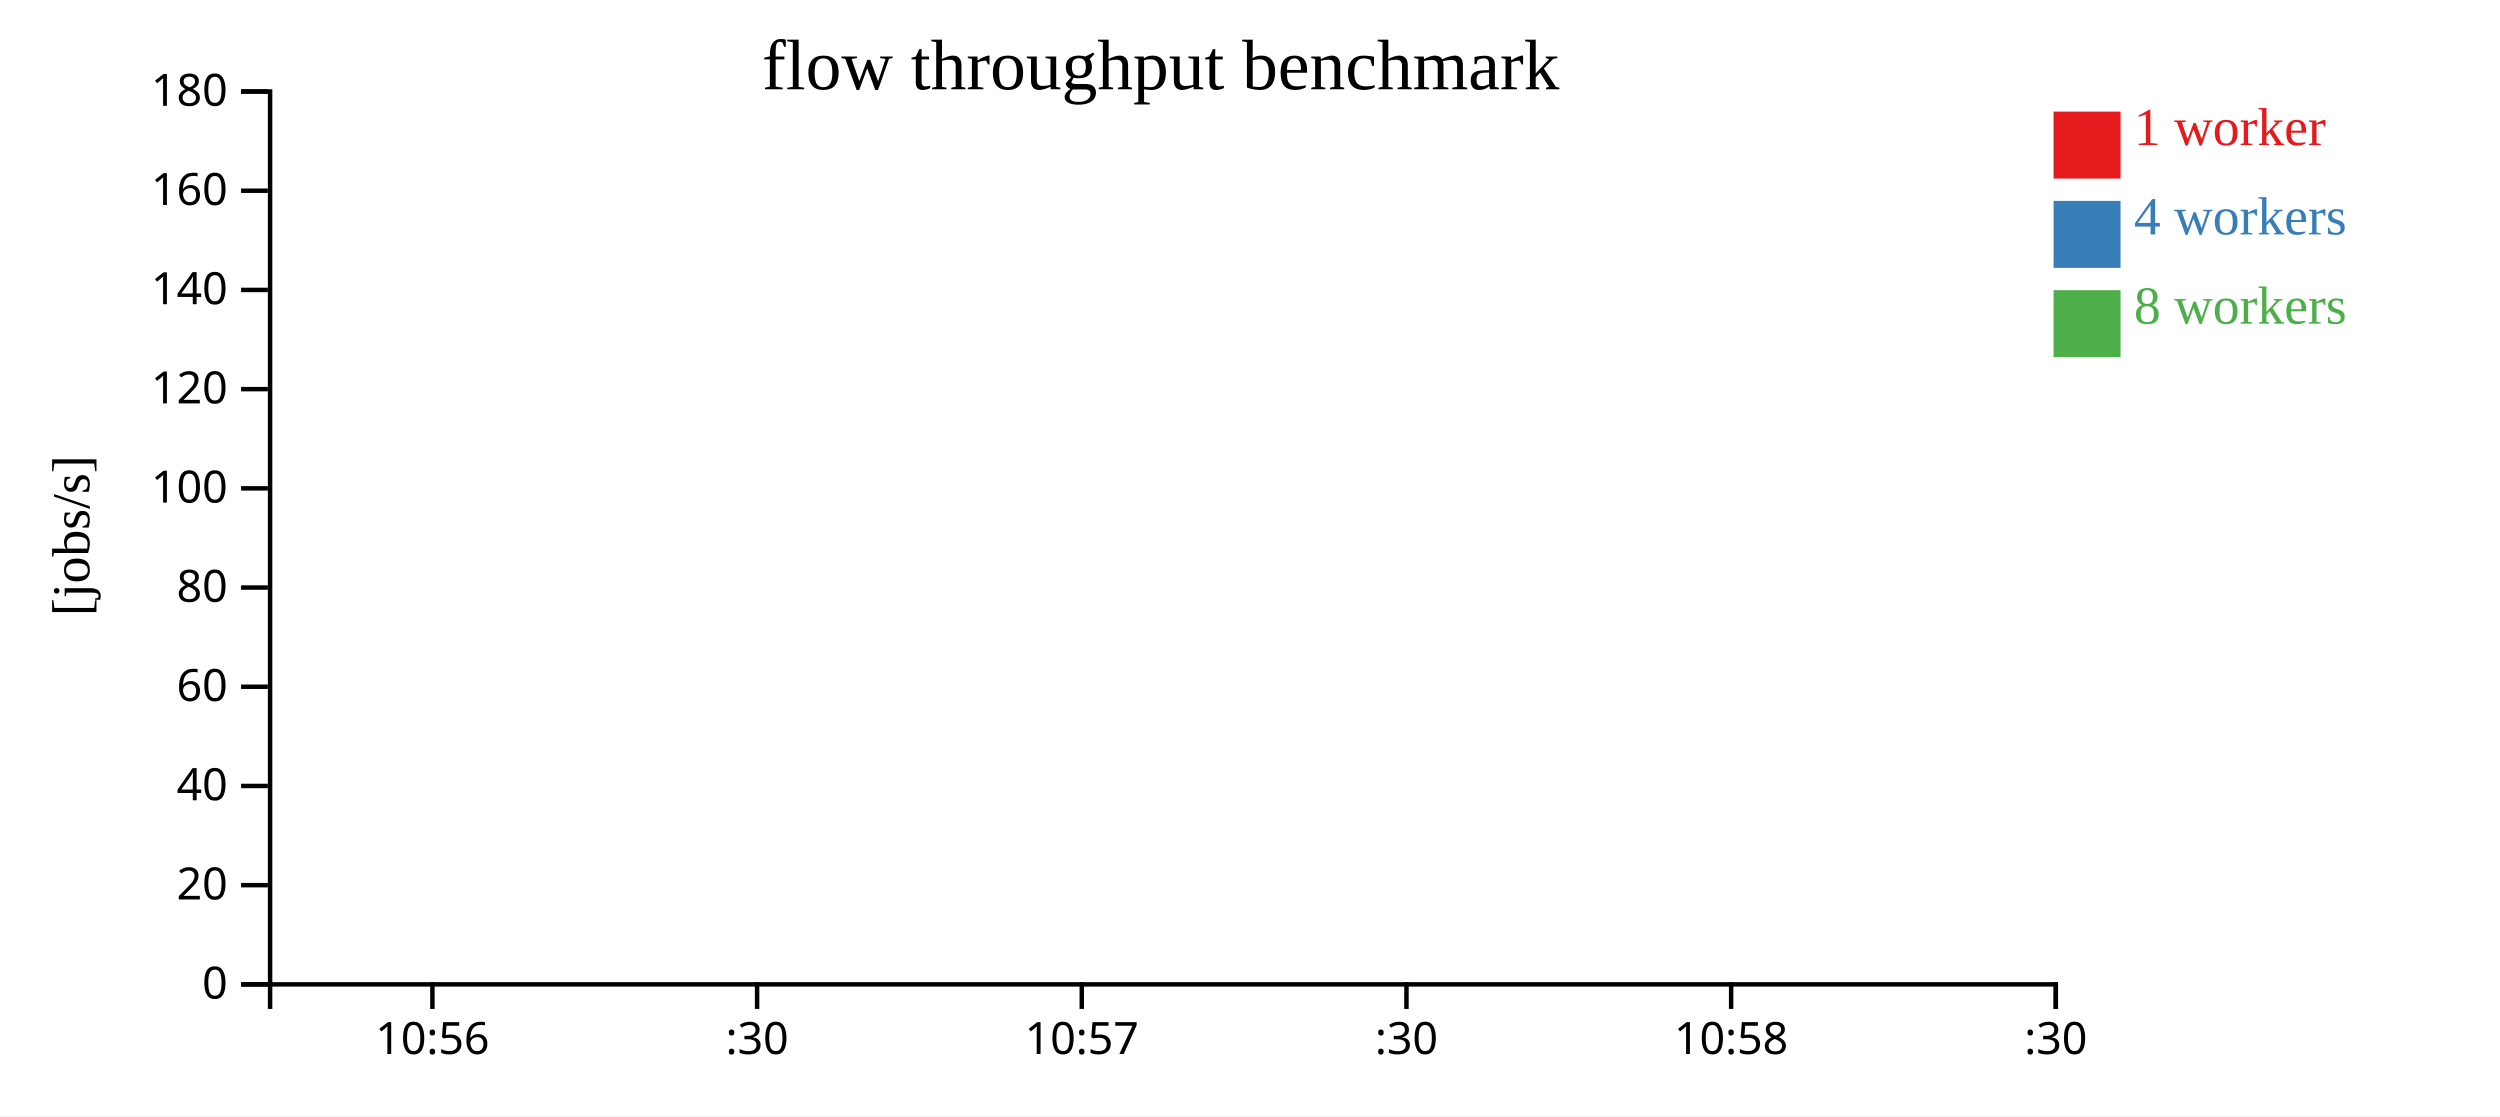
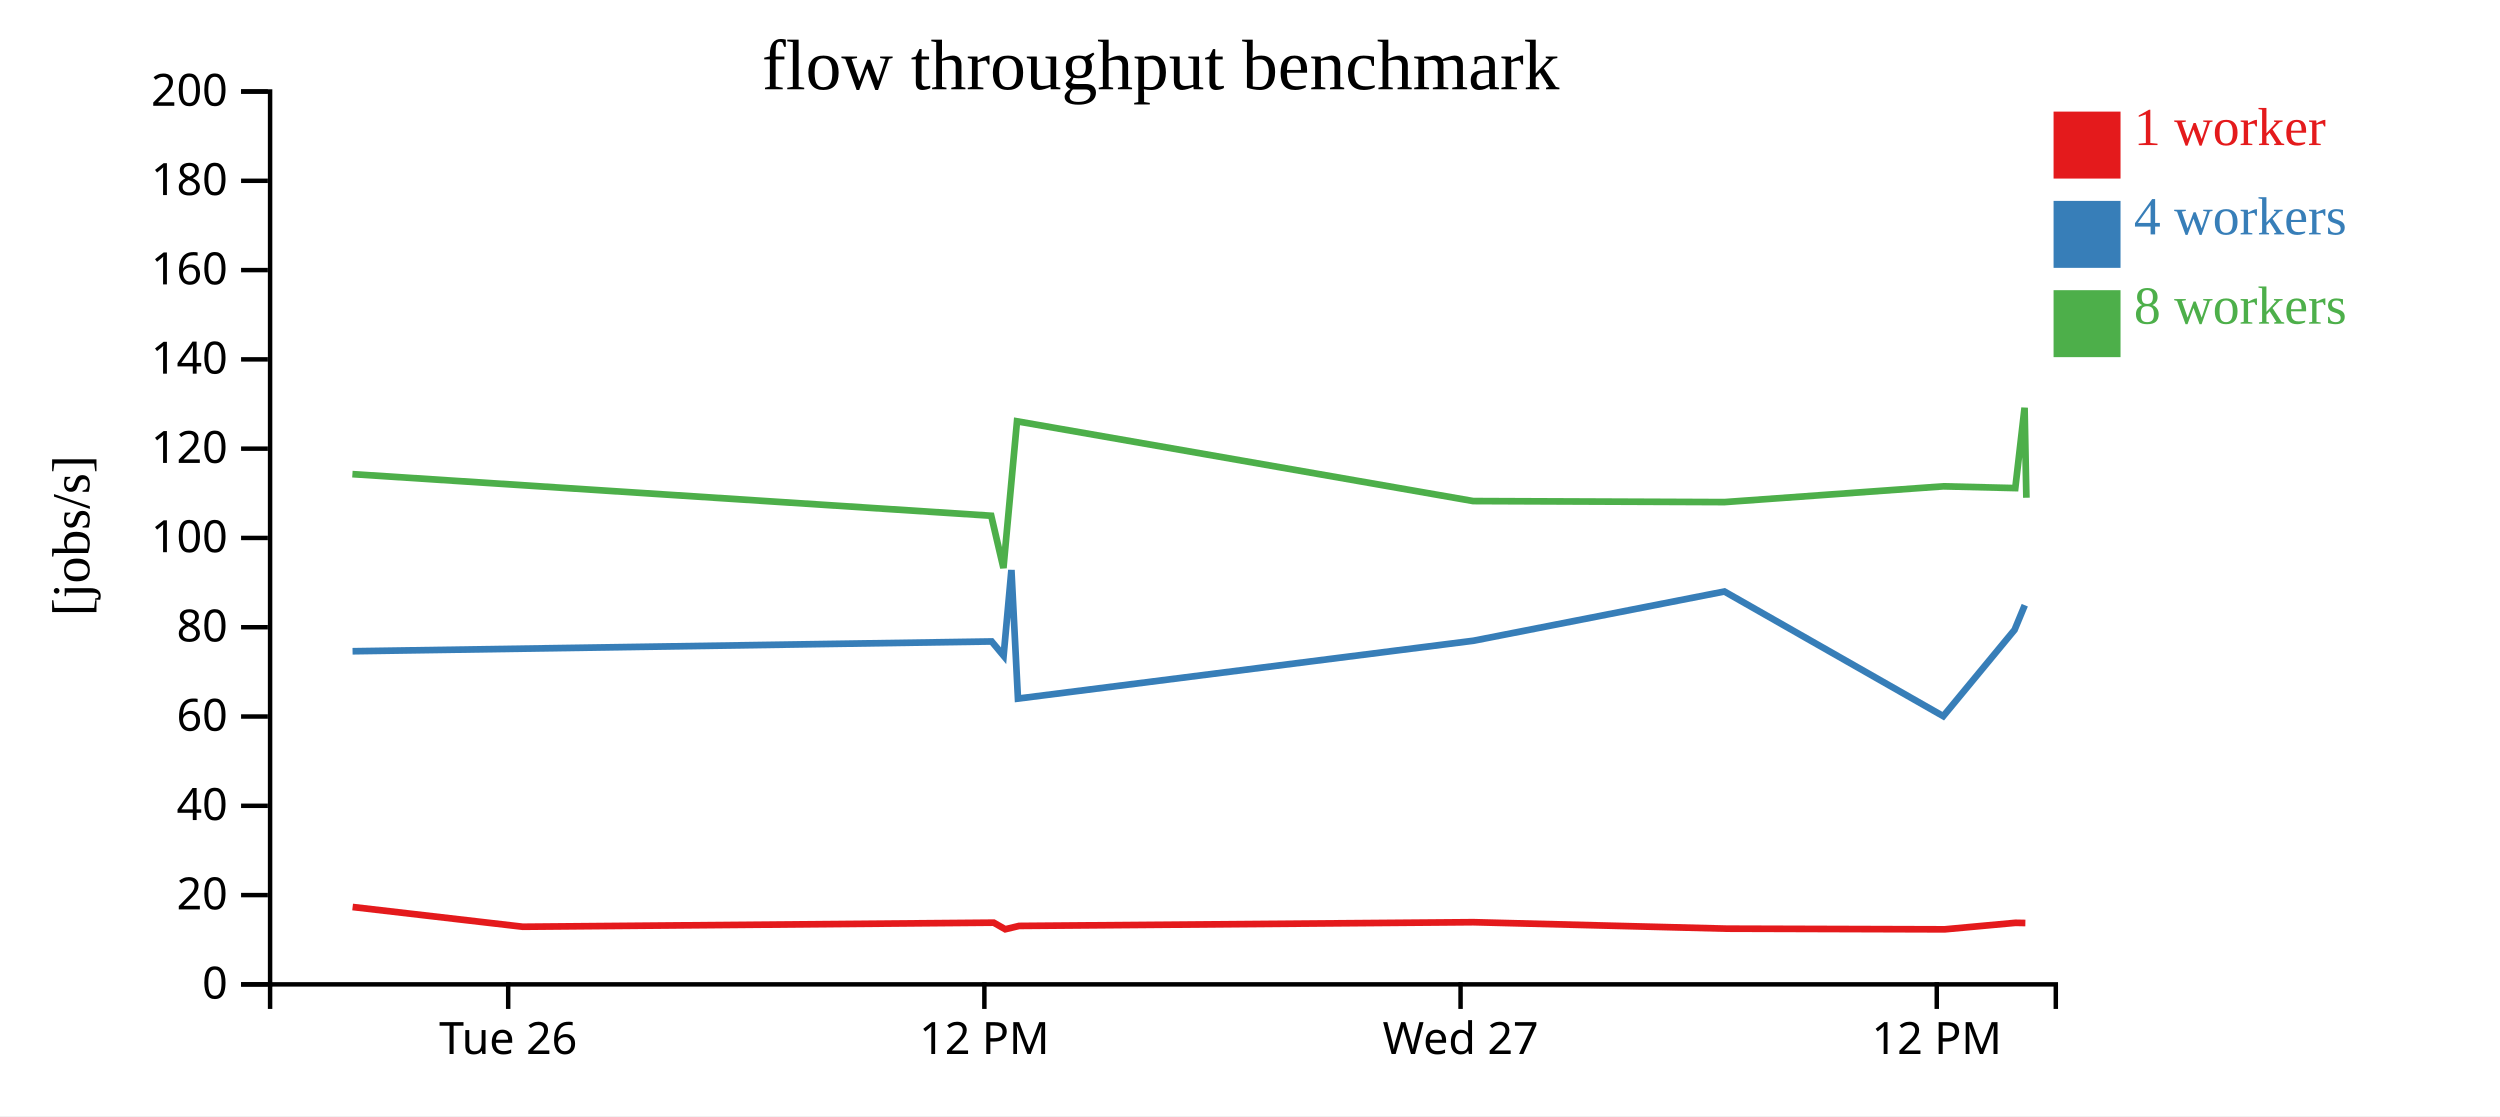
<svg xmlns="http://www.w3.org/2000/svg" width="560" height="250">
  <rect width="100%" height="100%" fill="white" />
  <g transform="translate(60,20)">
    <g transform="translate(0,200)" fill="none" font-size="10" font-family="sans-serif" text-anchor="middle">
      <path class="domain" stroke="currentColor" d="M0.5,6V0.5H400.5V6" />
-       <g class="tick" opacity="1" transform="translate(36.86364,0)">
+       <g class="tick" opacity="1" transform="translate(53.83333,0)">
        <line stroke="currentColor" y2="6" />
-         <text fill="currentColor" y="9" dy="0.71em">10:56</text>
+         <text fill="currentColor" y="9" dy="0.71em">Tue 26</text>
      </g>
-       <g class="tick" opacity="1" transform="translate(109.5909,0)">
+       <g class="tick" opacity="1" transform="translate(160.5,0)">
        <line stroke="currentColor" y2="6" />
-         <text fill="currentColor" y="9" dy="0.71em">:30</text>
+         <text fill="currentColor" y="9" dy="0.71em">12 PM</text>
      </g>
-       <g class="tick" opacity="1" transform="translate(182.3182,0)">
+       <g class="tick" opacity="1" transform="translate(267.1667,0)">
        <line stroke="currentColor" y2="6" />
-         <text fill="currentColor" y="9" dy="0.71em">10:57</text>
+         <text fill="currentColor" y="9" dy="0.71em">Wed 27</text>
      </g>
-       <g class="tick" opacity="1" transform="translate(255.0455,0)">
+       <g class="tick" opacity="1" transform="translate(373.8333,0)">
        <line stroke="currentColor" y2="6" />
-         <text fill="currentColor" y="9" dy="0.71em">:30</text>
-       </g>
-       <g class="tick" opacity="1" transform="translate(327.7727,0)">
-         <line stroke="currentColor" y2="6" />
-         <text fill="currentColor" y="9" dy="0.71em">10:58</text>
-       </g>
-       <g class="tick" opacity="1" transform="translate(400.5,0)">
-         <line stroke="currentColor" y2="6" />
-         <text fill="currentColor" y="9" dy="0.71em">:30</text>
+         <text fill="currentColor" y="9" dy="0.71em">12 PM</text>
      </g>
    </g>
    <g fill="none" font-size="10" font-family="sans-serif" text-anchor="end">
      <path class="domain" stroke="currentColor" d="M-6,200.5H0.5V0.5H-6" />
      <g class="tick" opacity="1" transform="translate(0,200.5)">
        <line stroke="currentColor" x2="-6" />
        <text fill="currentColor" x="-9" dy="0.32em">0</text>
      </g>
-       <g class="tick" opacity="1" transform="translate(0,178.2778)">
+       <g class="tick" opacity="1" transform="translate(0,180.5)">
        <line stroke="currentColor" x2="-6" />
        <text fill="currentColor" x="-9" dy="0.32em">20</text>
      </g>
-       <g class="tick" opacity="1" transform="translate(0,156.0556)">
+       <g class="tick" opacity="1" transform="translate(0,160.5)">
        <line stroke="currentColor" x2="-6" />
        <text fill="currentColor" x="-9" dy="0.32em">40</text>
      </g>
-       <g class="tick" opacity="1" transform="translate(0,133.8333)">
+       <g class="tick" opacity="1" transform="translate(0,140.5)">
        <line stroke="currentColor" x2="-6" />
        <text fill="currentColor" x="-9" dy="0.32em">60</text>
      </g>
-       <g class="tick" opacity="1" transform="translate(0,111.6111)">
+       <g class="tick" opacity="1" transform="translate(0,120.5)">
        <line stroke="currentColor" x2="-6" />
        <text fill="currentColor" x="-9" dy="0.32em">80</text>
      </g>
-       <g class="tick" opacity="1" transform="translate(0,89.38889)">
+       <g class="tick" opacity="1" transform="translate(0,100.5)">
        <line stroke="currentColor" x2="-6" />
        <text fill="currentColor" x="-9" dy="0.32em">100</text>
      </g>
-       <g class="tick" opacity="1" transform="translate(0,67.16667)">
+       <g class="tick" opacity="1" transform="translate(0,80.5)">
        <line stroke="currentColor" x2="-6" />
        <text fill="currentColor" x="-9" dy="0.32em">120</text>
      </g>
-       <g class="tick" opacity="1" transform="translate(0,44.94444)">
+       <g class="tick" opacity="1" transform="translate(0,60.5)">
        <line stroke="currentColor" x2="-6" />
        <text fill="currentColor" x="-9" dy="0.32em">140</text>
      </g>
-       <g class="tick" opacity="1" transform="translate(0,22.72222)">
+       <g class="tick" opacity="1" transform="translate(0,40.5)">
        <line stroke="currentColor" x2="-6" />
        <text fill="currentColor" x="-9" dy="0.32em">160</text>
      </g>
+       <g class="tick" opacity="1" transform="translate(0,20.5)">
+         <line stroke="currentColor" x2="-6" />
+         <text fill="currentColor" x="-9" dy="0.32em">180</text>
+       </g>
      <g class="tick" opacity="1" transform="translate(0,0.5)">
        <line stroke="currentColor" x2="-6" />
-         <text fill="currentColor" x="-9" dy="0.32em">180</text>
+         <text fill="currentColor" x="-9" dy="0.32em">200</text>
      </g>
    </g>
    <text text-anchor="middle" style="font-size: 12px" transform="rotate(-90)" y="-40" x="-100">[jobs/s]</text>
    <text text-anchor="middle" style="font-size: 16px" y="0" x="200">flow throughput benchmark</text>
-     <path class="line" fill="none" stroke="#e41a1c" stroke-width="1.5" d="M391.488,186.075Z" />
-     <path class="line" fill="none" stroke="#377eb8" stroke-width="1.5" d="M19.67,106.124Z" />
-     <path class="line" fill="none" stroke="#4daf4a" stroke-width="1.5" d="M181.704,76.323Z" />
+     <path class="line" fill="none" stroke="#e41a1c" stroke-width="1.5" d="M18.987,183.17L57.095,187.593L162.596,186.677L165.174,188.153L168.273,187.407L270.013,186.574L326.808,188.023L375.602,188.172L391.458,186.712L393.682,186.753" />
+     <path class="line" fill="none" stroke="#377eb8" stroke-width="1.5" d="M18.971,125.882L162.129,123.687L164.808,126.901L166.558,107.681L168.023,136.484L270.063,123.524L326.265,112.496L375.288,140.419L391.263,121.086L393.551,115.569" />
+     <path class="line" fill="none" stroke="#4daf4a" stroke-width="1.5" d="M18.937,86.208L162.034,95.529L164.77,107.236L167.81,74.372L269.994,92.241L326.269,92.473L375.314,88.938L391.424,89.332L393.505,71.333L393.908,91.493" />
    <rect class="dot" x="400" y="5" width="15" height="15" style="fill: #e41a1c;" />
    <rect class="dot" x="400" y="25" width="15" height="15" style="fill: #377eb8;" />
    <rect class="dot" x="400" y="45" width="15" height="15" style="fill: #4daf4a;" />
    <text class="label" x="418" y="12.5" style="fill: #e41a1c; alignment-baseline: middle;" text-anchor="left">1 worker</text>
    <text class="label" x="418" y="32.5" style="fill: #377eb8; alignment-baseline: middle;" text-anchor="left">4 workers</text>
    <text class="label" x="418" y="52.5" style="fill: #4daf4a; alignment-baseline: middle;" text-anchor="left">8 workers</text>
  </g>
</svg>
